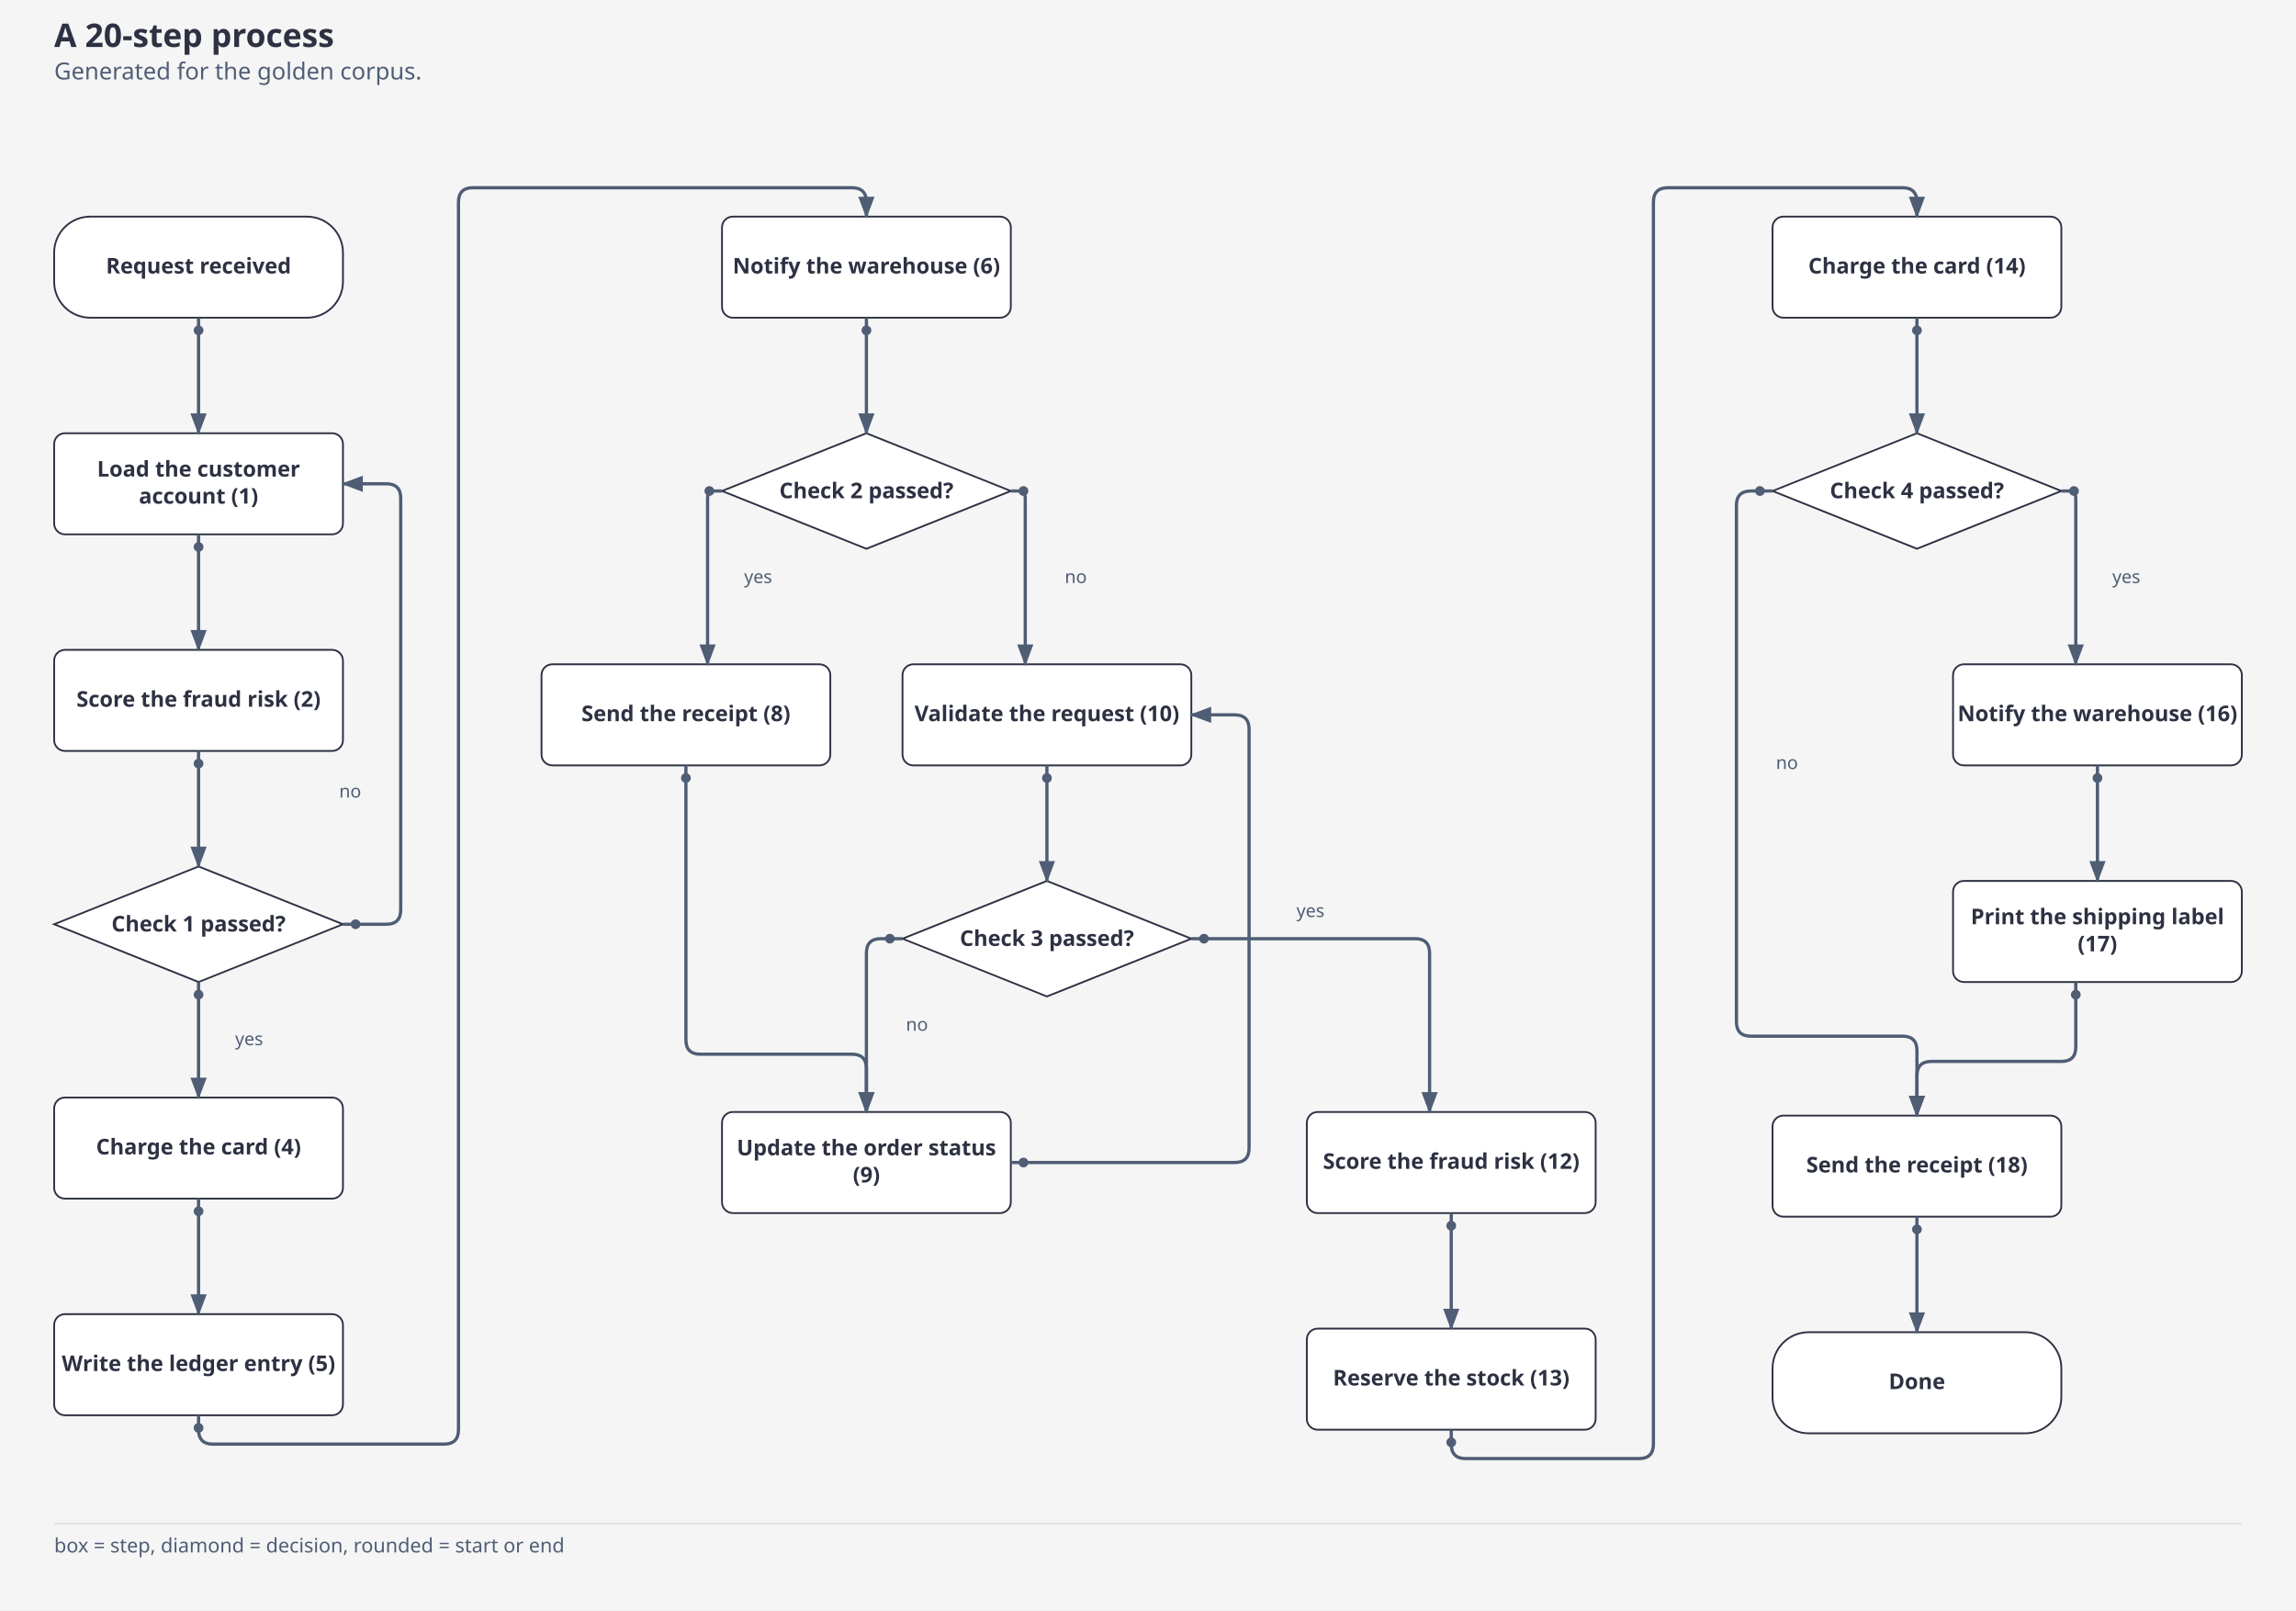
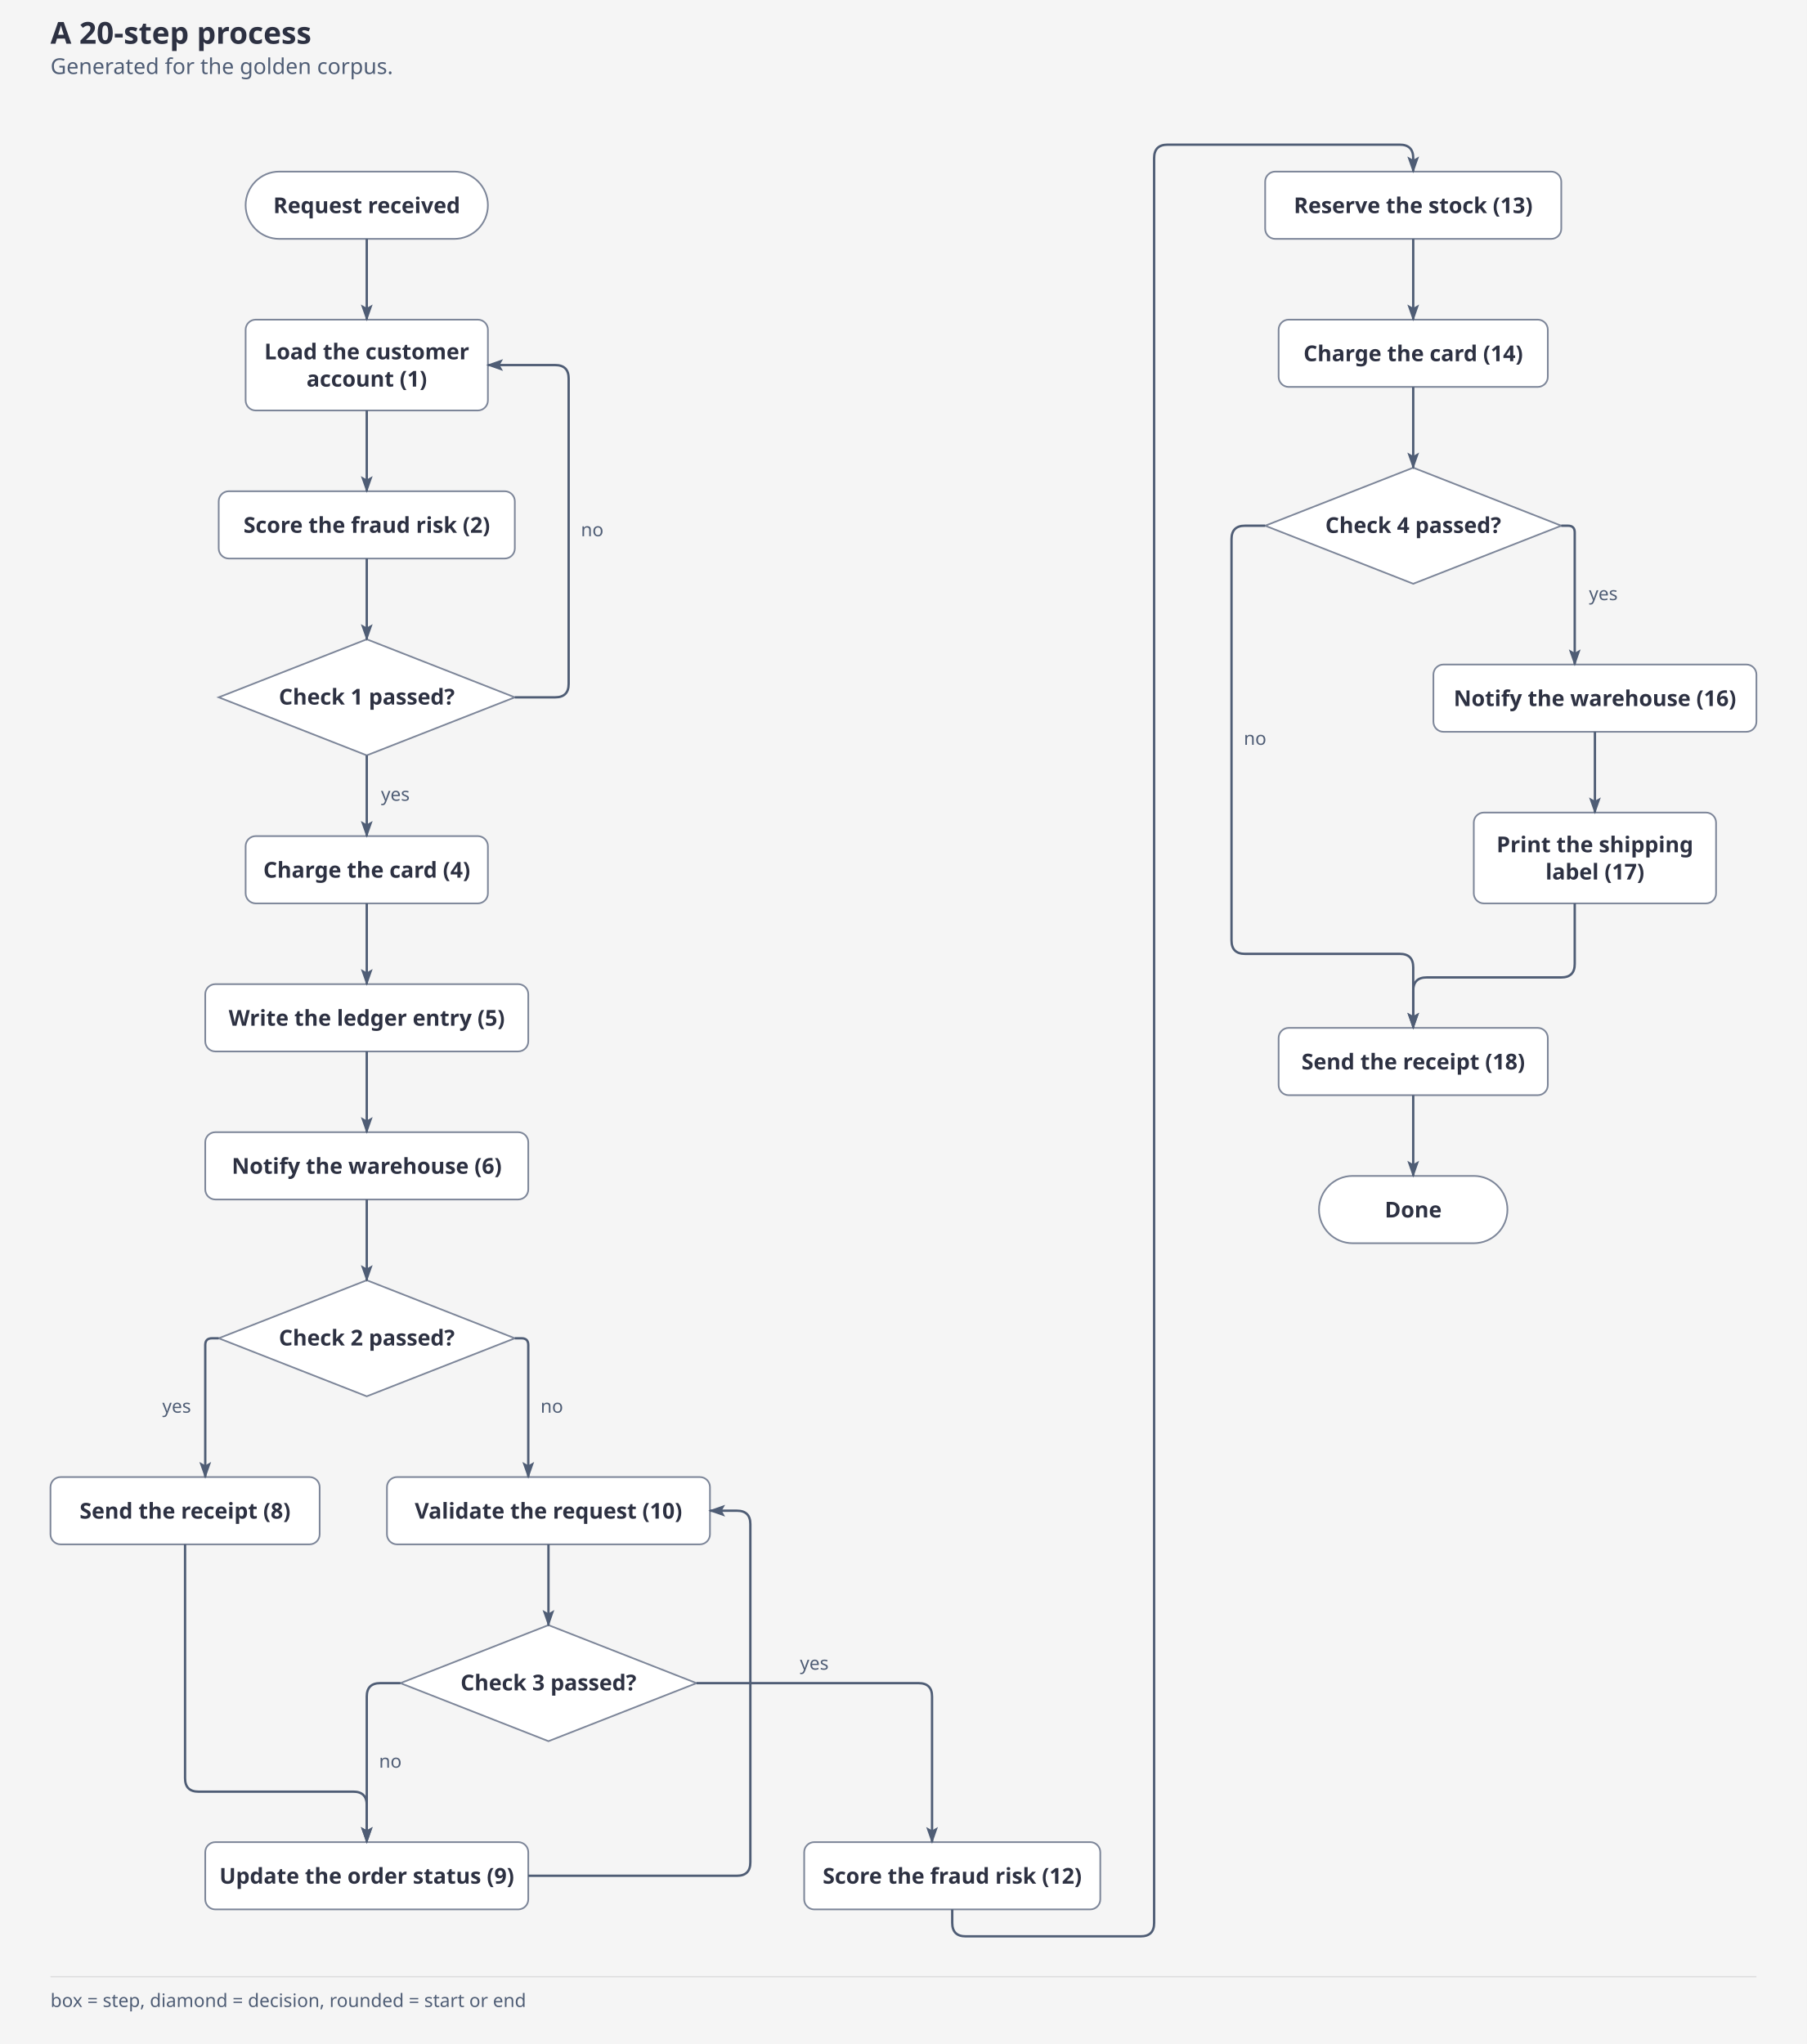
- <svg xmlns="http://www.w3.org/2000/svg" role="graphics-document" aria-roledescription="flow diagram" viewBox="0 0 1272 892" width="1272">
-   <rect width="1272" height="892" fill="#f5f5f5" aria-hidden="true" />
+ <svg xmlns="http://www.w3.org/2000/svg" role="graphics-document" aria-roledescription="flow diagram" viewBox="0 0 1074 1215" width="1074">
+   <rect width="1074" height="1215" fill="#f5f5f5" aria-hidden="true" />
  <defs>
-     <marker id="a" markerWidth="12" markerHeight="9" refX="11" refY="4.5" orient="auto" markerUnits="userSpaceOnUse">
-       <polygon points="0 0,12 4.5,0 9" fill="#4f5d75" />
+     <marker id="a" markerWidth="10" markerHeight="7" refX="9" refY="3.5" orient="auto" markerUnits="userSpaceOnUse">
+       <polygon points="0 0,10 3.5,0 7,2 3.5" fill="#4f5d75" />
    </marker>
-     <marker id="aa" markerWidth="12" markerHeight="9" refX="11" refY="4.5" orient="auto" markerUnits="userSpaceOnUse">
-       <polygon points="0 0,12 4.5,0 9" fill="#eb6c36" />
+     <marker id="aa" markerWidth="10" markerHeight="7" refX="9" refY="3.5" orient="auto" markerUnits="userSpaceOnUse">
+       <polygon points="0 0,10 3.5,0 7,2 3.5" fill="#eb6c36" />
    </marker>
-     <marker id="al" markerWidth="12" markerHeight="9" refX="11" refY="4.5" orient="auto" markerUnits="userSpaceOnUse">
-       <polygon points="0 0,12 4.5,0 9" fill="#2e5aa8" />
+     <marker id="al" markerWidth="10" markerHeight="7" refX="9" refY="3.5" orient="auto" markerUnits="userSpaceOnUse">
+       <polygon points="0 0,10 3.5,0 7,2 3.5" fill="#2e5aa8" />
    </marker>
-     <marker id="ar" markerWidth="12" markerHeight="9" refX="11" refY="4.5" orient="auto" markerUnits="userSpaceOnUse">
-       <polygon points="0 0,12 4.5,0 9" fill="#7a8399" />
+     <marker id="ar" markerWidth="10" markerHeight="7" refX="9" refY="3.5" orient="auto" markerUnits="userSpaceOnUse">
+       <polygon points="0 0,10 3.5,0 7,2 3.5" fill="#636c82" />
    </marker>
  </defs>
  <text x="30" y="26" font-size="18" font-weight="600" font-family="system-ui, 'Segoe UI', sans-serif" fill="#2d3142">A 20-step process</text>
  <text x="30" y="44" font-size="13" font-family="system-ui, 'Segoe UI', sans-serif" fill="#4f5d75">Generated for the golden corpus.</text>
-   <rect x="30" y="120" width="160" height="56" rx="20" fill="#f5f5f5" aria-hidden="true" />
-   <rect x="30" y="120" width="160" height="56" rx="20" fill="#ffffff" stroke="#2d3142" data-node="s0" data-label="Request received" role="graphics-symbol" aria-roledescription="start or end" aria-label="Request received" />
-   <text x="110" y="151.5" font-size="12" font-weight="600" font-family="system-ui, 'Segoe UI', sans-serif" fill="#2d3142" text-anchor="middle" aria-hidden="true">Request received</text>
-   <rect x="30" y="240" width="160" height="56" rx="6" fill="#f5f5f5" aria-hidden="true" />
-   <rect x="30" y="240" width="160" height="56" rx="6" fill="#ffffff" stroke="#2d3142" data-node="s1" data-label="Load the customer account (1)" role="graphics-symbol" aria-roledescription="box" aria-label="Load the customer account (1)" />
-   <text x="110" y="264" font-size="12" font-weight="600" font-family="system-ui, 'Segoe UI', sans-serif" fill="#2d3142" text-anchor="middle" aria-hidden="true">Load the customer</text>
-   <text x="110" y="279" font-size="12" font-weight="600" font-family="system-ui, 'Segoe UI', sans-serif" fill="#2d3142" text-anchor="middle" aria-hidden="true">account (1)</text>
-   <rect x="30" y="360" width="160" height="56" rx="6" fill="#f5f5f5" aria-hidden="true" />
-   <rect x="30" y="360" width="160" height="56" rx="6" fill="#ffffff" stroke="#2d3142" data-node="s2" data-label="Score the fraud risk (2)" role="graphics-symbol" aria-roledescription="box" aria-label="Score the fraud risk (2)" />
-   <text x="110" y="391.5" font-size="12" font-weight="600" font-family="system-ui, 'Segoe UI', sans-serif" fill="#2d3142" text-anchor="middle" aria-hidden="true">Score the fraud risk (2)</text>
-   <polygon points="110,480 190,512 110,544 30,512" fill="#f5f5f5" aria-hidden="true" />
-   <polygon points="110,480 190,512 110,544 30,512" fill="#ffffff" stroke="#2d3142" data-node="s3" data-label="Check 1 passed?" data-cx="110" data-cy="512" role="graphics-symbol" aria-roledescription="decision" aria-label="Check 1 passed?" />
-   <text x="110" y="516" font-size="12" font-weight="600" font-family="system-ui, 'Segoe UI', sans-serif" fill="#2d3142" text-anchor="middle" aria-hidden="true">Check 1 passed?</text>
-   <rect x="30" y="608" width="160" height="56" rx="6" fill="#f5f5f5" aria-hidden="true" />
-   <rect x="30" y="608" width="160" height="56" rx="6" fill="#ffffff" stroke="#2d3142" data-node="s4" data-label="Charge the card (4)" role="graphics-symbol" aria-roledescription="box" aria-label="Charge the card (4)" />
-   <text x="110" y="639.5" font-size="12" font-weight="600" font-family="system-ui, 'Segoe UI', sans-serif" fill="#2d3142" text-anchor="middle" aria-hidden="true">Charge the card (4)</text>
-   <rect x="30" y="728" width="160" height="56" rx="6" fill="#f5f5f5" aria-hidden="true" />
-   <rect x="30" y="728" width="160" height="56" rx="6" fill="#ffffff" stroke="#2d3142" data-node="s5" data-label="Write the ledger entry (5)" role="graphics-symbol" aria-roledescription="box" aria-label="Write the ledger entry (5)" />
-   <text x="110" y="759.5" font-size="12" font-weight="600" font-family="system-ui, 'Segoe UI', sans-serif" fill="#2d3142" text-anchor="middle" aria-hidden="true">Write the ledger entry (5)</text>
-   <rect x="400" y="120" width="160" height="56" rx="6" fill="#f5f5f5" aria-hidden="true" />
-   <rect x="400" y="120" width="160" height="56" rx="6" fill="#ffffff" stroke="#2d3142" data-node="s6" data-label="Notify the warehouse (6)" role="graphics-symbol" aria-roledescription="box" aria-label="Notify the warehouse (6)" />
-   <text x="480" y="151.5" font-size="12" font-weight="600" font-family="system-ui, 'Segoe UI', sans-serif" fill="#2d3142" text-anchor="middle" aria-hidden="true">Notify the warehouse (6)</text>
-   <polygon points="480,240 560,272 480,304 400,272" fill="#f5f5f5" aria-hidden="true" />
-   <polygon points="480,240 560,272 480,304 400,272" fill="#ffffff" stroke="#2d3142" data-node="s7" data-label="Check 2 passed?" data-cx="480" data-cy="272" role="graphics-symbol" aria-roledescription="decision" aria-label="Check 2 passed?" />
-   <text x="480" y="276" font-size="12" font-weight="600" font-family="system-ui, 'Segoe UI', sans-serif" fill="#2d3142" text-anchor="middle" aria-hidden="true">Check 2 passed?</text>
-   <rect x="300" y="368" width="160" height="56" rx="6" fill="#f5f5f5" aria-hidden="true" />
-   <rect x="300" y="368" width="160" height="56" rx="6" fill="#ffffff" stroke="#2d3142" data-node="s8" data-label="Send the receipt (8)" role="graphics-symbol" aria-roledescription="box" aria-label="Send the receipt (8)" />
-   <text x="380" y="399.5" font-size="12" font-weight="600" font-family="system-ui, 'Segoe UI', sans-serif" fill="#2d3142" text-anchor="middle" aria-hidden="true">Send the receipt (8)</text>
-   <rect x="400" y="616" width="160" height="56" rx="6" fill="#f5f5f5" aria-hidden="true" />
-   <rect x="400" y="616" width="160" height="56" rx="6" fill="#ffffff" stroke="#2d3142" data-node="s9" data-label="Update the order status (9)" role="graphics-symbol" aria-roledescription="box" aria-label="Update the order status (9)" />
-   <text x="480" y="640" font-size="12" font-weight="600" font-family="system-ui, 'Segoe UI', sans-serif" fill="#2d3142" text-anchor="middle" aria-hidden="true">Update the order status</text>
-   <text x="480" y="655" font-size="12" font-weight="600" font-family="system-ui, 'Segoe UI', sans-serif" fill="#2d3142" text-anchor="middle" aria-hidden="true">(9)</text>
-   <rect x="500" y="368" width="160" height="56" rx="6" fill="#f5f5f5" aria-hidden="true" />
-   <rect x="500" y="368" width="160" height="56" rx="6" fill="#ffffff" stroke="#2d3142" data-node="s10" data-label="Validate the request (10)" role="graphics-symbol" aria-roledescription="box" aria-label="Validate the request (10)" />
-   <text x="580" y="399.5" font-size="12" font-weight="600" font-family="system-ui, 'Segoe UI', sans-serif" fill="#2d3142" text-anchor="middle" aria-hidden="true">Validate the request (10)</text>
-   <polygon points="580,488 660,520 580,552 500,520" fill="#f5f5f5" aria-hidden="true" />
-   <polygon points="580,488 660,520 580,552 500,520" fill="#ffffff" stroke="#2d3142" data-node="s11" data-label="Check 3 passed?" data-cx="580" data-cy="520" role="graphics-symbol" aria-roledescription="decision" aria-label="Check 3 passed?" />
-   <text x="580" y="524" font-size="12" font-weight="600" font-family="system-ui, 'Segoe UI', sans-serif" fill="#2d3142" text-anchor="middle" aria-hidden="true">Check 3 passed?</text>
-   <rect x="724" y="616" width="160" height="56" rx="6" fill="#f5f5f5" aria-hidden="true" />
-   <rect x="724" y="616" width="160" height="56" rx="6" fill="#ffffff" stroke="#2d3142" data-node="s12" data-label="Score the fraud risk (12)" role="graphics-symbol" aria-roledescription="box" aria-label="Score the fraud risk (12)" />
-   <text x="804" y="647.5" font-size="12" font-weight="600" font-family="system-ui, 'Segoe UI', sans-serif" fill="#2d3142" text-anchor="middle" aria-hidden="true">Score the fraud risk (12)</text>
-   <rect x="724" y="736" width="160" height="56" rx="6" fill="#f5f5f5" aria-hidden="true" />
-   <rect x="724" y="736" width="160" height="56" rx="6" fill="#ffffff" stroke="#2d3142" data-node="s13" data-label="Reserve the stock (13)" role="graphics-symbol" aria-roledescription="box" aria-label="Reserve the stock (13)" />
-   <text x="804" y="767.5" font-size="12" font-weight="600" font-family="system-ui, 'Segoe UI', sans-serif" fill="#2d3142" text-anchor="middle" aria-hidden="true">Reserve the stock (13)</text>
-   <rect x="982" y="120" width="160" height="56" rx="6" fill="#f5f5f5" aria-hidden="true" />
-   <rect x="982" y="120" width="160" height="56" rx="6" fill="#ffffff" stroke="#2d3142" data-node="s14" data-label="Charge the card (14)" role="graphics-symbol" aria-roledescription="box" aria-label="Charge the card (14)" />
-   <text x="1062" y="151.5" font-size="12" font-weight="600" font-family="system-ui, 'Segoe UI', sans-serif" fill="#2d3142" text-anchor="middle" aria-hidden="true">Charge the card (14)</text>
-   <polygon points="1062,240 1142,272 1062,304 982,272" fill="#f5f5f5" aria-hidden="true" />
-   <polygon points="1062,240 1142,272 1062,304 982,272" fill="#ffffff" stroke="#2d3142" data-node="s15" data-label="Check 4 passed?" data-cx="1062" data-cy="272" role="graphics-symbol" aria-roledescription="decision" aria-label="Check 4 passed?" />
-   <text x="1062" y="276" font-size="12" font-weight="600" font-family="system-ui, 'Segoe UI', sans-serif" fill="#2d3142" text-anchor="middle" aria-hidden="true">Check 4 passed?</text>
-   <rect x="1082" y="368" width="160" height="56" rx="6" fill="#f5f5f5" aria-hidden="true" />
-   <rect x="1082" y="368" width="160" height="56" rx="6" fill="#ffffff" stroke="#2d3142" data-node="s16" data-label="Notify the warehouse (16)" role="graphics-symbol" aria-roledescription="box" aria-label="Notify the warehouse (16)" />
-   <text x="1162" y="399.5" font-size="12" font-weight="600" font-family="system-ui, 'Segoe UI', sans-serif" fill="#2d3142" text-anchor="middle" aria-hidden="true">Notify the warehouse (16)</text>
-   <rect x="1082" y="488" width="160" height="56" rx="6" fill="#f5f5f5" aria-hidden="true" />
-   <rect x="1082" y="488" width="160" height="56" rx="6" fill="#ffffff" stroke="#2d3142" data-node="s17" data-label="Print the shipping label (17)" role="graphics-symbol" aria-roledescription="box" aria-label="Print the shipping label (17)" />
-   <text x="1162" y="512" font-size="12" font-weight="600" font-family="system-ui, 'Segoe UI', sans-serif" fill="#2d3142" text-anchor="middle" aria-hidden="true">Print the shipping label</text>
-   <text x="1162" y="527" font-size="12" font-weight="600" font-family="system-ui, 'Segoe UI', sans-serif" fill="#2d3142" text-anchor="middle" aria-hidden="true">(17)</text>
-   <rect x="982" y="618" width="160" height="56" rx="6" fill="#f5f5f5" aria-hidden="true" />
-   <rect x="982" y="618" width="160" height="56" rx="6" fill="#ffffff" stroke="#2d3142" data-node="s18" data-label="Send the receipt (18)" role="graphics-symbol" aria-roledescription="box" aria-label="Send the receipt (18)" />
-   <text x="1062" y="649.5" font-size="12" font-weight="600" font-family="system-ui, 'Segoe UI', sans-serif" fill="#2d3142" text-anchor="middle" aria-hidden="true">Send the receipt (18)</text>
-   <rect x="982" y="738" width="160" height="56" rx="20" fill="#f5f5f5" aria-hidden="true" />
-   <rect x="982" y="738" width="160" height="56" rx="20" fill="#ffffff" stroke="#2d3142" data-node="s19" data-label="Done" role="graphics-symbol" aria-roledescription="start or end" aria-label="Done" />
-   <text x="1062" y="769.5" font-size="12" font-weight="600" font-family="system-ui, 'Segoe UI', sans-serif" fill="#2d3142" text-anchor="middle" aria-hidden="true">Done</text>
-   <path d="M110,176 L110,240" fill="none" stroke="#4f5d75" stroke-width="1.8" marker-end="url(#a)" data-from="s0" data-to="s1" data-label="" data-id="s0-&gt;s1" data-from-port="s" data-to-port="n" role="graphics-symbol" aria-roledescription="arrow" aria-label="Request received to Load the customer account (1)" />
-   <circle cx="110" cy="183" r="2.7" fill="#4f5d75" aria-hidden="true" />
-   <path d="M110,296 L110,360" fill="none" stroke="#4f5d75" stroke-width="1.8" marker-end="url(#a)" data-from="s1" data-to="s2" data-label="" data-id="s1-&gt;s2" data-from-port="s" data-to-port="n" role="graphics-symbol" aria-roledescription="arrow" aria-label="Load the customer account (1) to Score the fraud risk (2)" />
-   <circle cx="110" cy="303" r="2.7" fill="#4f5d75" aria-hidden="true" />
-   <path d="M110,416 L110,480" fill="none" stroke="#4f5d75" stroke-width="1.8" marker-end="url(#a)" data-from="s2" data-to="s3" data-label="" data-id="s2-&gt;s3" data-from-port="s" data-to-port="n" role="graphics-symbol" aria-roledescription="arrow" aria-label="Score the fraud risk (2) to Check 1 passed?" />
-   <circle cx="110" cy="423" r="2.7" fill="#4f5d75" aria-hidden="true" />
-   <path d="M190,512 L214,512 Q222,512 222,504 L222,276 Q222,268 214,268 L190,268" fill="none" stroke="#4f5d75" stroke-width="1.8" marker-end="url(#a)" data-from="s3" data-to="s1" data-label="no" data-id="s3-&gt;s1:no" data-from-port="e" data-to-port="e" role="graphics-symbol" aria-roledescription="arrow" aria-label="Check 1 passed? to Load the customer account (1): no" />
-   <circle cx="197" cy="512" r="2.7" fill="#4f5d75" aria-hidden="true" />
-   <path d="M110,544 L110,608" fill="none" stroke="#4f5d75" stroke-width="1.8" marker-end="url(#a)" data-from="s3" data-to="s4" data-label="yes" data-id="s3-&gt;s4:yes" data-from-port="s" data-to-port="n" role="graphics-symbol" aria-roledescription="arrow" aria-label="Check 1 passed? to Charge the card (4): yes" />
-   <circle cx="110" cy="551" r="2.7" fill="#4f5d75" aria-hidden="true" />
-   <path d="M110,664 L110,728" fill="none" stroke="#4f5d75" stroke-width="1.8" marker-end="url(#a)" data-from="s4" data-to="s5" data-label="" data-id="s4-&gt;s5" data-from-port="s" data-to-port="n" role="graphics-symbol" aria-roledescription="arrow" aria-label="Charge the card (4) to Write the ledger entry (5)" />
-   <circle cx="110" cy="671" r="2.7" fill="#4f5d75" aria-hidden="true" />
-   <path d="M110,784 L110,792 Q110,800 118,800 L246,800 Q254,800 254,792 L254,112 Q254,104 262,104 L472,104 Q480,104 480,112 L480,120" fill="none" stroke="#4f5d75" stroke-width="1.8" marker-end="url(#a)" data-from="s5" data-to="s6" data-label="" data-id="s5-&gt;s6" data-from-port="s" data-to-port="n" role="graphics-symbol" aria-roledescription="arrow" aria-label="Write the ledger entry (5) to Notify the warehouse (6)" />
-   <circle cx="110" cy="791" r="2.7" fill="#4f5d75" aria-hidden="true" />
-   <path d="M480,176 L480,240" fill="none" stroke="#4f5d75" stroke-width="1.8" marker-end="url(#a)" data-from="s6" data-to="s7" data-label="" data-id="s6-&gt;s7" data-from-port="s" data-to-port="n" role="graphics-symbol" aria-roledescription="arrow" aria-label="Notify the warehouse (6) to Check 2 passed?" />
-   <circle cx="480" cy="183" r="2.7" fill="#4f5d75" aria-hidden="true" />
-   <path d="M560,272 L564,272 Q568,272 568,276 L568,368" fill="none" stroke="#4f5d75" stroke-width="1.8" marker-end="url(#a)" data-from="s7" data-to="s10" data-label="no" data-id="s7-&gt;s10:no" data-from-port="e" data-to-port="n" role="graphics-symbol" aria-roledescription="arrow" aria-label="Check 2 passed? to Validate the request (10): no" />
-   <circle cx="567" cy="272" r="2.7" fill="#4f5d75" aria-hidden="true" />
-   <path d="M400,272 L396,272 Q392,272 392,276 L392,368" fill="none" stroke="#4f5d75" stroke-width="1.8" marker-end="url(#a)" data-from="s7" data-to="s8" data-label="yes" data-id="s7-&gt;s8:yes" data-from-port="w" data-to-port="n" role="graphics-symbol" aria-roledescription="arrow" aria-label="Check 2 passed? to Send the receipt (8): yes" />
-   <circle cx="393" cy="272" r="2.7" fill="#4f5d75" aria-hidden="true" />
-   <path d="M380,424 L380,576 Q380,584 388,584 L472,584 Q480,584 480,592 L480,616" fill="none" stroke="#4f5d75" stroke-width="1.8" marker-end="url(#a)" data-from="s8" data-to="s9" data-label="" data-id="s8-&gt;s9" data-from-port="s" data-to-port="n" role="graphics-symbol" aria-roledescription="arrow" aria-label="Send the receipt (8) to Update the order status (9)" />
-   <circle cx="380" cy="431" r="2.7" fill="#4f5d75" aria-hidden="true" />
-   <path d="M560,644 L684,644 Q692,644 692,636 L692,404 Q692,396 684,396 L660,396" fill="none" stroke="#4f5d75" stroke-width="1.8" marker-end="url(#a)" data-from="s9" data-to="s10" data-label="" data-id="s9-&gt;s10" data-from-port="e" data-to-port="e" role="graphics-symbol" aria-roledescription="arrow" aria-label="Update the order status (9) to Validate the request (10)" />
-   <circle cx="567" cy="644" r="2.7" fill="#4f5d75" aria-hidden="true" />
-   <path d="M580,424 L580,488" fill="none" stroke="#4f5d75" stroke-width="1.8" marker-end="url(#a)" data-from="s10" data-to="s11" data-label="" data-id="s10-&gt;s11" data-from-port="s" data-to-port="n" role="graphics-symbol" aria-roledescription="arrow" aria-label="Validate the request (10) to Check 3 passed?" />
-   <circle cx="580" cy="431" r="2.7" fill="#4f5d75" aria-hidden="true" />
-   <path d="M500,520 L488,520 Q480,520 480,528 L480,616" fill="none" stroke="#4f5d75" stroke-width="1.8" marker-end="url(#a)" data-from="s11" data-to="s9" data-label="no" data-id="s11-&gt;s9:no" data-from-port="w" data-to-port="n" role="graphics-symbol" aria-roledescription="arrow" aria-label="Check 3 passed? to Update the order status (9): no" />
-   <circle cx="493" cy="520" r="2.7" fill="#4f5d75" aria-hidden="true" />
-   <path d="M660,520 L784,520 Q792,520 792,528 L792,616" fill="none" stroke="#4f5d75" stroke-width="1.8" marker-end="url(#a)" data-from="s11" data-to="s12" data-label="yes" data-id="s11-&gt;s12:yes" data-from-port="e" data-to-port="n" role="graphics-symbol" aria-roledescription="arrow" aria-label="Check 3 passed? to Score the fraud risk (12): yes" />
-   <circle cx="667" cy="520" r="2.7" fill="#4f5d75" aria-hidden="true" />
-   <path d="M804,672 L804,736" fill="none" stroke="#4f5d75" stroke-width="1.8" marker-end="url(#a)" data-from="s12" data-to="s13" data-label="" data-id="s12-&gt;s13" data-from-port="s" data-to-port="n" role="graphics-symbol" aria-roledescription="arrow" aria-label="Score the fraud risk (12) to Reserve the stock (13)" />
-   <circle cx="804" cy="679" r="2.7" fill="#4f5d75" aria-hidden="true" />
-   <path d="M804,792 L804,800 Q804,808 812,808 L908,808 Q916,808 916,800 L916,112 Q916,104 924,104 L1054,104 Q1062,104 1062,112 L1062,120" fill="none" stroke="#4f5d75" stroke-width="1.8" marker-end="url(#a)" data-from="s13" data-to="s14" data-label="" data-id="s13-&gt;s14" data-from-port="s" data-to-port="n" role="graphics-symbol" aria-roledescription="arrow" aria-label="Reserve the stock (13) to Charge the card (14)" />
-   <circle cx="804" cy="799" r="2.7" fill="#4f5d75" aria-hidden="true" />
-   <path d="M1062,176 L1062,240" fill="none" stroke="#4f5d75" stroke-width="1.8" marker-end="url(#a)" data-from="s14" data-to="s15" data-label="" data-id="s14-&gt;s15" data-from-port="s" data-to-port="n" role="graphics-symbol" aria-roledescription="arrow" aria-label="Charge the card (14) to Check 4 passed?" />
-   <circle cx="1062" cy="183" r="2.7" fill="#4f5d75" aria-hidden="true" />
-   <path d="M982,272 L970,272 Q962,272 962,280 L962,566 Q962,574 970,574 L1054,574 Q1062,574 1062,582 L1062,618" fill="none" stroke="#4f5d75" stroke-width="1.8" marker-end="url(#a)" data-from="s15" data-to="s18" data-label="no" data-id="s15-&gt;s18:no" data-from-port="w" data-to-port="n" role="graphics-symbol" aria-roledescription="arrow" aria-label="Check 4 passed? to Send the receipt (18): no" />
-   <circle cx="975" cy="272" r="2.7" fill="#4f5d75" aria-hidden="true" />
-   <path d="M1142,272 L1146,272 Q1150,272 1150,276 L1150,368" fill="none" stroke="#4f5d75" stroke-width="1.8" marker-end="url(#a)" data-from="s15" data-to="s16" data-label="yes" data-id="s15-&gt;s16:yes" data-from-port="e" data-to-port="n" role="graphics-symbol" aria-roledescription="arrow" aria-label="Check 4 passed? to Notify the warehouse (16): yes" />
-   <circle cx="1149" cy="272" r="2.7" fill="#4f5d75" aria-hidden="true" />
-   <path d="M1162,424 L1162,488" fill="none" stroke="#4f5d75" stroke-width="1.8" marker-end="url(#a)" data-from="s16" data-to="s17" data-label="" data-id="s16-&gt;s17" data-from-port="s" data-to-port="n" role="graphics-symbol" aria-roledescription="arrow" aria-label="Notify the warehouse (16) to Print the shipping label (17)" />
-   <circle cx="1162" cy="431" r="2.7" fill="#4f5d75" aria-hidden="true" />
-   <path d="M1150,544 L1150,580 Q1150,588 1142,588 L1070,588 Q1062,588 1062,596 L1062,618" fill="none" stroke="#4f5d75" stroke-width="1.8" marker-end="url(#a)" data-from="s17" data-to="s18" data-label="" data-id="s17-&gt;s18" data-from-port="s" data-to-port="n" role="graphics-symbol" aria-roledescription="arrow" aria-label="Print the shipping label (17) to Send the receipt (18)" />
-   <circle cx="1150" cy="551" r="2.7" fill="#4f5d75" aria-hidden="true" />
-   <path d="M1062,674 L1062,738" fill="none" stroke="#4f5d75" stroke-width="1.8" marker-end="url(#a)" data-from="s18" data-to="s19" data-label="" data-id="s18-&gt;s19" data-from-port="s" data-to-port="n" role="graphics-symbol" aria-roledescription="arrow" aria-label="Send the receipt (18) to Done" />
-   <circle cx="1062" cy="681" r="2.7" fill="#4f5d75" aria-hidden="true" />
-   <rect x="174" y="429.8" width="40" height="16" rx="2" fill="#f5f5f5" aria-hidden="true" />
-   <text x="194" y="441.8" font-size="10" font-family="system-ui, 'Segoe UI', sans-serif" fill="#4f5d75" text-anchor="middle" aria-hidden="true">no</text>
-   <rect x="118" y="567" width="40" height="16" rx="2" fill="#f5f5f5" aria-hidden="true" />
-   <text x="138" y="579" font-size="10" font-family="system-ui, 'Segoe UI', sans-serif" fill="#4f5d75" text-anchor="middle" aria-hidden="true">yes</text>
-   <rect x="576" y="311" width="40" height="16" rx="2" fill="#f5f5f5" aria-hidden="true" />
-   <text x="596" y="323" font-size="10" font-family="system-ui, 'Segoe UI', sans-serif" fill="#4f5d75" text-anchor="middle" aria-hidden="true">no</text>
-   <rect x="400" y="311" width="40" height="16" rx="2" fill="#f5f5f5" aria-hidden="true" />
-   <text x="420" y="323" font-size="10" font-family="system-ui, 'Segoe UI', sans-serif" fill="#4f5d75" text-anchor="middle" aria-hidden="true">yes</text>
-   <rect x="488" y="559" width="40" height="16" rx="2" fill="#f5f5f5" aria-hidden="true" />
-   <text x="508" y="571" font-size="10" font-family="system-ui, 'Segoe UI', sans-serif" fill="#4f5d75" text-anchor="middle" aria-hidden="true">no</text>
-   <rect x="706" y="496" width="40" height="16" rx="2" fill="#f5f5f5" aria-hidden="true" />
-   <text x="726" y="508" font-size="10" font-family="system-ui, 'Segoe UI', sans-serif" fill="#4f5d75" text-anchor="middle" aria-hidden="true">yes</text>
-   <rect x="970" y="414" width="40" height="16" rx="2" fill="#f5f5f5" aria-hidden="true" />
-   <text x="990" y="426" font-size="10" font-family="system-ui, 'Segoe UI', sans-serif" fill="#4f5d75" text-anchor="middle" aria-hidden="true">no</text>
-   <rect x="1158" y="311" width="40" height="16" rx="2" fill="#f5f5f5" aria-hidden="true" />
-   <text x="1178" y="323" font-size="10" font-family="system-ui, 'Segoe UI', sans-serif" fill="#4f5d75" text-anchor="middle" aria-hidden="true">yes</text>
-   <line x1="30" y1="844" x2="1242" y2="844" stroke="rgba(45,49,66,0.12)" stroke-width=".8" aria-hidden="true" />
-   <text x="30" y="860" font-size="11" font-family="system-ui, 'Segoe UI', sans-serif" fill="#4f5d75">box = step, diamond = decision, rounded = start or end</text>
+   <rect x="146" y="102" width="144" height="40" rx="20" fill="#f5f5f5" aria-hidden="true" />
+   <rect x="146" y="102" width="144" height="40" rx="20" fill="#ffffff" stroke="#7d8699" data-node="s0" data-label="Request received" role="graphics-symbol" aria-roledescription="start or end" aria-label="Request received" />
+   <text x="218" y="126.7" font-size="13" font-weight="600" font-family="system-ui, 'Segoe UI', sans-serif" fill="#2d3142" text-anchor="middle" aria-hidden="true">Request received</text>
+   <rect x="146" y="190" width="144" height="54" rx="6" fill="#f5f5f5" aria-hidden="true" />
+   <rect x="146" y="190" width="144" height="54" rx="6" fill="#ffffff" stroke="#7d8699" data-node="s1" data-label="Load the customer account (1)" role="graphics-symbol" aria-roledescription="box" aria-label="Load the customer account (1)" />
+   <text x="218" y="213.6" font-size="13" font-weight="600" font-family="system-ui, 'Segoe UI', sans-serif" fill="#2d3142" text-anchor="middle" aria-hidden="true">Load the customer</text>
+   <text x="218" y="229.8" font-size="13" font-weight="600" font-family="system-ui, 'Segoe UI', sans-serif" fill="#2d3142" text-anchor="middle" aria-hidden="true">account (1)</text>
+   <rect x="130" y="292" width="176" height="40" rx="6" fill="#f5f5f5" aria-hidden="true" />
+   <rect x="130" y="292" width="176" height="40" rx="6" fill="#ffffff" stroke="#7d8699" data-node="s2" data-label="Score the fraud risk (2)" role="graphics-symbol" aria-roledescription="box" aria-label="Score the fraud risk (2)" />
+   <text x="218" y="316.7" font-size="13" font-weight="600" font-family="system-ui, 'Segoe UI', sans-serif" fill="#2d3142" text-anchor="middle" aria-hidden="true">Score the fraud risk (2)</text>
+   <polygon points="218,380 306,414.5 218,449 130,414.5" fill="#f5f5f5" aria-hidden="true" />
+   <polygon points="218,380 306,414.5 218,449 130,414.5" fill="#ffffff" stroke="#7d8699" data-node="s3" data-label="Check 1 passed?" data-cx="218" data-cy="414.5" role="graphics-symbol" aria-roledescription="decision" aria-label="Check 1 passed?" />
+   <text x="218" y="418.8" font-size="13" font-weight="600" font-family="system-ui, 'Segoe UI', sans-serif" fill="#2d3142" text-anchor="middle" aria-hidden="true">Check 1 passed?</text>
+   <rect x="146" y="497" width="144" height="40" rx="6" fill="#f5f5f5" aria-hidden="true" />
+   <rect x="146" y="497" width="144" height="40" rx="6" fill="#ffffff" stroke="#7d8699" data-node="s4" data-label="Charge the card (4)" role="graphics-symbol" aria-roledescription="box" aria-label="Charge the card (4)" />
+   <text x="218" y="521.7" font-size="13" font-weight="600" font-family="system-ui, 'Segoe UI', sans-serif" fill="#2d3142" text-anchor="middle" aria-hidden="true">Charge the card (4)</text>
+   <rect x="122" y="585" width="192" height="40" rx="6" fill="#f5f5f5" aria-hidden="true" />
+   <rect x="122" y="585" width="192" height="40" rx="6" fill="#ffffff" stroke="#7d8699" data-node="s5" data-label="Write the ledger entry (5)" role="graphics-symbol" aria-roledescription="box" aria-label="Write the ledger entry (5)" />
+   <text x="218" y="609.7" font-size="13" font-weight="600" font-family="system-ui, 'Segoe UI', sans-serif" fill="#2d3142" text-anchor="middle" aria-hidden="true">Write the ledger entry (5)</text>
+   <rect x="122" y="673" width="192" height="40" rx="6" fill="#f5f5f5" aria-hidden="true" />
+   <rect x="122" y="673" width="192" height="40" rx="6" fill="#ffffff" stroke="#7d8699" data-node="s6" data-label="Notify the warehouse (6)" role="graphics-symbol" aria-roledescription="box" aria-label="Notify the warehouse (6)" />
+   <text x="218" y="697.7" font-size="13" font-weight="600" font-family="system-ui, 'Segoe UI', sans-serif" fill="#2d3142" text-anchor="middle" aria-hidden="true">Notify the warehouse (6)</text>
+   <polygon points="218,761 306,795.5 218,830 130,795.5" fill="#f5f5f5" aria-hidden="true" />
+   <polygon points="218,761 306,795.5 218,830 130,795.5" fill="#ffffff" stroke="#7d8699" data-node="s7" data-label="Check 2 passed?" data-cx="218" data-cy="795.5" role="graphics-symbol" aria-roledescription="decision" aria-label="Check 2 passed?" />
+   <text x="218" y="799.8" font-size="13" font-weight="600" font-family="system-ui, 'Segoe UI', sans-serif" fill="#2d3142" text-anchor="middle" aria-hidden="true">Check 2 passed?</text>
+   <rect x="30" y="878" width="160" height="40" rx="6" fill="#f5f5f5" aria-hidden="true" />
+   <rect x="30" y="878" width="160" height="40" rx="6" fill="#ffffff" stroke="#7d8699" data-node="s8" data-label="Send the receipt (8)" role="graphics-symbol" aria-roledescription="box" aria-label="Send the receipt (8)" />
+   <text x="110" y="902.7" font-size="13" font-weight="600" font-family="system-ui, 'Segoe UI', sans-serif" fill="#2d3142" text-anchor="middle" aria-hidden="true">Send the receipt (8)</text>
+   <rect x="122" y="1095" width="192" height="40" rx="6" fill="#f5f5f5" aria-hidden="true" />
+   <rect x="122" y="1095" width="192" height="40" rx="6" fill="#ffffff" stroke="#7d8699" data-node="s9" data-label="Update the order status (9)" role="graphics-symbol" aria-roledescription="box" aria-label="Update the order status (9)" />
+   <text x="218" y="1119.7" font-size="13" font-weight="600" font-family="system-ui, 'Segoe UI', sans-serif" fill="#2d3142" text-anchor="middle" aria-hidden="true">Update the order status (9)</text>
+   <rect x="230" y="878" width="192" height="40" rx="6" fill="#f5f5f5" aria-hidden="true" />
+   <rect x="230" y="878" width="192" height="40" rx="6" fill="#ffffff" stroke="#7d8699" data-node="s10" data-label="Validate the request (10)" role="graphics-symbol" aria-roledescription="box" aria-label="Validate the request (10)" />
+   <text x="326" y="902.7" font-size="13" font-weight="600" font-family="system-ui, 'Segoe UI', sans-serif" fill="#2d3142" text-anchor="middle" aria-hidden="true">Validate the request (10)</text>
+   <polygon points="326,966 414,1000.5 326,1035 238,1000.5" fill="#f5f5f5" aria-hidden="true" />
+   <polygon points="326,966 414,1000.5 326,1035 238,1000.5" fill="#ffffff" stroke="#7d8699" data-node="s11" data-label="Check 3 passed?" data-cx="326" data-cy="1000.5" role="graphics-symbol" aria-roledescription="decision" aria-label="Check 3 passed?" />
+   <text x="326" y="1004.8" font-size="13" font-weight="600" font-family="system-ui, 'Segoe UI', sans-serif" fill="#2d3142" text-anchor="middle" aria-hidden="true">Check 3 passed?</text>
+   <rect x="478" y="1095" width="176" height="40" rx="6" fill="#f5f5f5" aria-hidden="true" />
+   <rect x="478" y="1095" width="176" height="40" rx="6" fill="#ffffff" stroke="#7d8699" data-node="s12" data-label="Score the fraud risk (12)" role="graphics-symbol" aria-roledescription="box" aria-label="Score the fraud risk (12)" />
+   <text x="566" y="1119.7" font-size="13" font-weight="600" font-family="system-ui, 'Segoe UI', sans-serif" fill="#2d3142" text-anchor="middle" aria-hidden="true">Score the fraud risk (12)</text>
+   <rect x="752" y="102" width="176" height="40" rx="6" fill="#f5f5f5" aria-hidden="true" />
+   <rect x="752" y="102" width="176" height="40" rx="6" fill="#ffffff" stroke="#7d8699" data-node="s13" data-label="Reserve the stock (13)" role="graphics-symbol" aria-roledescription="box" aria-label="Reserve the stock (13)" />
+   <text x="840" y="126.7" font-size="13" font-weight="600" font-family="system-ui, 'Segoe UI', sans-serif" fill="#2d3142" text-anchor="middle" aria-hidden="true">Reserve the stock (13)</text>
+   <rect x="760" y="190" width="160" height="40" rx="6" fill="#f5f5f5" aria-hidden="true" />
+   <rect x="760" y="190" width="160" height="40" rx="6" fill="#ffffff" stroke="#7d8699" data-node="s14" data-label="Charge the card (14)" role="graphics-symbol" aria-roledescription="box" aria-label="Charge the card (14)" />
+   <text x="840" y="214.7" font-size="13" font-weight="600" font-family="system-ui, 'Segoe UI', sans-serif" fill="#2d3142" text-anchor="middle" aria-hidden="true">Charge the card (14)</text>
+   <polygon points="840,278 928,312.5 840,347 752,312.5" fill="#f5f5f5" aria-hidden="true" />
+   <polygon points="840,278 928,312.5 840,347 752,312.5" fill="#ffffff" stroke="#7d8699" data-node="s15" data-label="Check 4 passed?" data-cx="840" data-cy="312.5" role="graphics-symbol" aria-roledescription="decision" aria-label="Check 4 passed?" />
+   <text x="840" y="316.8" font-size="13" font-weight="600" font-family="system-ui, 'Segoe UI', sans-serif" fill="#2d3142" text-anchor="middle" aria-hidden="true">Check 4 passed?</text>
+   <rect x="852" y="395" width="192" height="40" rx="6" fill="#f5f5f5" aria-hidden="true" />
+   <rect x="852" y="395" width="192" height="40" rx="6" fill="#ffffff" stroke="#7d8699" data-node="s16" data-label="Notify the warehouse (16)" role="graphics-symbol" aria-roledescription="box" aria-label="Notify the warehouse (16)" />
+   <text x="948" y="419.7" font-size="13" font-weight="600" font-family="system-ui, 'Segoe UI', sans-serif" fill="#2d3142" text-anchor="middle" aria-hidden="true">Notify the warehouse (16)</text>
+   <rect x="876" y="483" width="144" height="54" rx="6" fill="#f5f5f5" aria-hidden="true" />
+   <rect x="876" y="483" width="144" height="54" rx="6" fill="#ffffff" stroke="#7d8699" data-node="s17" data-label="Print the shipping label (17)" role="graphics-symbol" aria-roledescription="box" aria-label="Print the shipping label (17)" />
+   <text x="948" y="506.6" font-size="13" font-weight="600" font-family="system-ui, 'Segoe UI', sans-serif" fill="#2d3142" text-anchor="middle" aria-hidden="true">Print the shipping</text>
+   <text x="948" y="522.8" font-size="13" font-weight="600" font-family="system-ui, 'Segoe UI', sans-serif" fill="#2d3142" text-anchor="middle" aria-hidden="true">label (17)</text>
+   <rect x="760" y="611" width="160" height="40" rx="6" fill="#f5f5f5" aria-hidden="true" />
+   <rect x="760" y="611" width="160" height="40" rx="6" fill="#ffffff" stroke="#7d8699" data-node="s18" data-label="Send the receipt (18)" role="graphics-symbol" aria-roledescription="box" aria-label="Send the receipt (18)" />
+   <text x="840" y="635.7" font-size="13" font-weight="600" font-family="system-ui, 'Segoe UI', sans-serif" fill="#2d3142" text-anchor="middle" aria-hidden="true">Send the receipt (18)</text>
+   <rect x="784" y="699" width="112" height="40" rx="20" fill="#f5f5f5" aria-hidden="true" />
+   <rect x="784" y="699" width="112" height="40" rx="20" fill="#ffffff" stroke="#7d8699" data-node="s19" data-label="Done" role="graphics-symbol" aria-roledescription="start or end" aria-label="Done" />
+   <text x="840" y="723.7" font-size="13" font-weight="600" font-family="system-ui, 'Segoe UI', sans-serif" fill="#2d3142" text-anchor="middle" aria-hidden="true">Done</text>
+   <path d="M218,142 L218,190" fill="none" stroke="#4f5d75" stroke-width="1.4" marker-end="url(#a)" data-from="s0" data-to="s1" data-label="" data-id="s0-&gt;s1" data-from-port="s" data-to-port="n" role="graphics-symbol" aria-roledescription="arrow" aria-label="Request received to Load the customer account (1)" />
+   <path d="M218,244 L218,292" fill="none" stroke="#4f5d75" stroke-width="1.4" marker-end="url(#a)" data-from="s1" data-to="s2" data-label="" data-id="s1-&gt;s2" data-from-port="s" data-to-port="n" role="graphics-symbol" aria-roledescription="arrow" aria-label="Load the customer account (1) to Score the fraud risk (2)" />
+   <path d="M218,332 L218,380" fill="none" stroke="#4f5d75" stroke-width="1.4" marker-end="url(#a)" data-from="s2" data-to="s3" data-label="" data-id="s2-&gt;s3" data-from-port="s" data-to-port="n" role="graphics-symbol" aria-roledescription="arrow" aria-label="Score the fraud risk (2) to Check 1 passed?" />
+   <path d="M306,414.5 L330,414.5 Q338,414.5 338,406.5 L338,225 Q338,217 330,217 L290,217" fill="none" stroke="#4f5d75" stroke-width="1.4" marker-end="url(#a)" data-from="s3" data-to="s1" data-label="no" data-id="s3-&gt;s1:no" data-from-port="e" data-to-port="e" role="graphics-symbol" aria-roledescription="arrow" aria-label="Check 1 passed? to Load the customer account (1): no" />
+   <path d="M218,449 L218,497" fill="none" stroke="#4f5d75" stroke-width="1.4" marker-end="url(#a)" data-from="s3" data-to="s4" data-label="yes" data-id="s3-&gt;s4:yes" data-from-port="s" data-to-port="n" role="graphics-symbol" aria-roledescription="arrow" aria-label="Check 1 passed? to Charge the card (4): yes" />
+   <path d="M218,537 L218,585" fill="none" stroke="#4f5d75" stroke-width="1.4" marker-end="url(#a)" data-from="s4" data-to="s5" data-label="" data-id="s4-&gt;s5" data-from-port="s" data-to-port="n" role="graphics-symbol" aria-roledescription="arrow" aria-label="Charge the card (4) to Write the ledger entry (5)" />
+   <path d="M218,625 L218,673" fill="none" stroke="#4f5d75" stroke-width="1.4" marker-end="url(#a)" data-from="s5" data-to="s6" data-label="" data-id="s5-&gt;s6" data-from-port="s" data-to-port="n" role="graphics-symbol" aria-roledescription="arrow" aria-label="Write the ledger entry (5) to Notify the warehouse (6)" />
+   <path d="M218,713 L218,761" fill="none" stroke="#4f5d75" stroke-width="1.4" marker-end="url(#a)" data-from="s6" data-to="s7" data-label="" data-id="s6-&gt;s7" data-from-port="s" data-to-port="n" role="graphics-symbol" aria-roledescription="arrow" aria-label="Notify the warehouse (6) to Check 2 passed?" />
+   <path d="M306,795.5 L310,795.5 Q314,795.5 314,799.5 L314,878" fill="none" stroke="#4f5d75" stroke-width="1.4" marker-end="url(#a)" data-from="s7" data-to="s10" data-label="no" data-id="s7-&gt;s10:no" data-from-port="e" data-to-port="n" role="graphics-symbol" aria-roledescription="arrow" aria-label="Check 2 passed? to Validate the request (10): no" />
+   <path d="M130,795.5 L126,795.5 Q122,795.5 122,799.5 L122,878" fill="none" stroke="#4f5d75" stroke-width="1.4" marker-end="url(#a)" data-from="s7" data-to="s8" data-label="yes" data-id="s7-&gt;s8:yes" data-from-port="w" data-to-port="n" role="graphics-symbol" aria-roledescription="arrow" aria-label="Check 2 passed? to Send the receipt (8): yes" />
+   <path d="M110,918 L110,1057 Q110,1065 118,1065 L210,1065 Q218,1065 218,1073 L218,1095" fill="none" stroke="#4f5d75" stroke-width="1.4" marker-end="url(#a)" data-from="s8" data-to="s9" data-label="" data-id="s8-&gt;s9" data-from-port="s" data-to-port="n" role="graphics-symbol" aria-roledescription="arrow" aria-label="Send the receipt (8) to Update the order status (9)" />
+   <path d="M314,1115 L438,1115 Q446,1115 446,1107 L446,906 Q446,898 438,898 L422,898" fill="none" stroke="#4f5d75" stroke-width="1.4" marker-end="url(#a)" data-from="s9" data-to="s10" data-label="" data-id="s9-&gt;s10" data-from-port="e" data-to-port="e" role="graphics-symbol" aria-roledescription="arrow" aria-label="Update the order status (9) to Validate the request (10)" />
+   <path d="M326,918 L326,966" fill="none" stroke="#4f5d75" stroke-width="1.4" marker-end="url(#a)" data-from="s10" data-to="s11" data-label="" data-id="s10-&gt;s11" data-from-port="s" data-to-port="n" role="graphics-symbol" aria-roledescription="arrow" aria-label="Validate the request (10) to Check 3 passed?" />
+   <path d="M238,1000.5 L226,1000.5 Q218,1000.5 218,1008.5 L218,1095" fill="none" stroke="#4f5d75" stroke-width="1.4" marker-end="url(#a)" data-from="s11" data-to="s9" data-label="no" data-id="s11-&gt;s9:no" data-from-port="w" data-to-port="n" role="graphics-symbol" aria-roledescription="arrow" aria-label="Check 3 passed? to Update the order status (9): no" />
+   <path d="M414,1000.5 L546,1000.5 Q554,1000.5 554,1008.5 L554,1095" fill="none" stroke="#4f5d75" stroke-width="1.4" marker-end="url(#a)" data-from="s11" data-to="s12" data-label="yes" data-id="s11-&gt;s12:yes" data-from-port="e" data-to-port="n" role="graphics-symbol" aria-roledescription="arrow" aria-label="Check 3 passed? to Score the fraud risk (12): yes" />
+   <path d="M566,1135 L566,1143 Q566,1151 574,1151 L678,1151 Q686,1151 686,1143 L686,94 Q686,86 694,86 L832,86 Q840,86 840,94 L840,102" fill="none" stroke="#4f5d75" stroke-width="1.4" marker-end="url(#a)" data-from="s12" data-to="s13" data-label="" data-id="s12-&gt;s13" data-from-port="s" data-to-port="n" role="graphics-symbol" aria-roledescription="arrow" aria-label="Score the fraud risk (12) to Reserve the stock (13)" />
+   <path d="M840,142 L840,190" fill="none" stroke="#4f5d75" stroke-width="1.4" marker-end="url(#a)" data-from="s13" data-to="s14" data-label="" data-id="s13-&gt;s14" data-from-port="s" data-to-port="n" role="graphics-symbol" aria-roledescription="arrow" aria-label="Reserve the stock (13) to Charge the card (14)" />
+   <path d="M840,230 L840,278" fill="none" stroke="#4f5d75" stroke-width="1.4" marker-end="url(#a)" data-from="s14" data-to="s15" data-label="" data-id="s14-&gt;s15" data-from-port="s" data-to-port="n" role="graphics-symbol" aria-roledescription="arrow" aria-label="Charge the card (14) to Check 4 passed?" />
+   <path d="M752,312.5 L740,312.5 Q732,312.5 732,320.5 L732,559 Q732,567 740,567 L832,567 Q840,567 840,575 L840,611" fill="none" stroke="#4f5d75" stroke-width="1.4" marker-end="url(#a)" data-from="s15" data-to="s18" data-label="no" data-id="s15-&gt;s18:no" data-from-port="w" data-to-port="n" role="graphics-symbol" aria-roledescription="arrow" aria-label="Check 4 passed? to Send the receipt (18): no" />
+   <path d="M928,312.5 L932,312.5 Q936,312.5 936,316.5 L936,395" fill="none" stroke="#4f5d75" stroke-width="1.4" marker-end="url(#a)" data-from="s15" data-to="s16" data-label="yes" data-id="s15-&gt;s16:yes" data-from-port="e" data-to-port="n" role="graphics-symbol" aria-roledescription="arrow" aria-label="Check 4 passed? to Notify the warehouse (16): yes" />
+   <path d="M948,435 L948,483" fill="none" stroke="#4f5d75" stroke-width="1.4" marker-end="url(#a)" data-from="s16" data-to="s17" data-label="" data-id="s16-&gt;s17" data-from-port="s" data-to-port="n" role="graphics-symbol" aria-roledescription="arrow" aria-label="Notify the warehouse (16) to Print the shipping label (17)" />
+   <path d="M936,537 L936,573 Q936,581 928,581 L848,581 Q840,581 840,589 L840,611" fill="none" stroke="#4f5d75" stroke-width="1.4" marker-end="url(#a)" data-from="s17" data-to="s18" data-label="" data-id="s17-&gt;s18" data-from-port="s" data-to-port="n" role="graphics-symbol" aria-roledescription="arrow" aria-label="Print the shipping label (17) to Send the receipt (18)" />
+   <path d="M840,651 L840,699" fill="none" stroke="#4f5d75" stroke-width="1.4" marker-end="url(#a)" data-from="s18" data-to="s19" data-label="" data-id="s18-&gt;s19" data-from-port="s" data-to-port="n" role="graphics-symbol" aria-roledescription="arrow" aria-label="Send the receipt (18) to Done" />
+   <rect x="342" y="306.75" width="20" height="16" rx="2" fill="#f5f5f5" aria-hidden="true" />
+   <text x="352" y="318.75" font-size="11" font-family="system-ui, 'Segoe UI', sans-serif" fill="#4f5d75" text-anchor="middle" aria-hidden="true">no</text>
+   <rect x="222" y="464" width="26" height="16" rx="2" fill="#f5f5f5" aria-hidden="true" />
+   <text x="235" y="476" font-size="11" font-family="system-ui, 'Segoe UI', sans-serif" fill="#4f5d75" text-anchor="middle" aria-hidden="true">yes</text>
+   <rect x="318" y="827.75" width="20" height="16" rx="2" fill="#f5f5f5" aria-hidden="true" />
+   <text x="328" y="839.75" font-size="11" font-family="system-ui, 'Segoe UI', sans-serif" fill="#4f5d75" text-anchor="middle" aria-hidden="true">no</text>
+   <rect x="92" y="827.75" width="26" height="16" rx="2" fill="#f5f5f5" aria-hidden="true" />
+   <text x="105" y="839.75" font-size="11" font-family="system-ui, 'Segoe UI', sans-serif" fill="#4f5d75" text-anchor="middle" aria-hidden="true">yes</text>
+   <rect x="222" y="1038.75" width="20" height="16" rx="2" fill="#f5f5f5" aria-hidden="true" />
+   <text x="232" y="1050.75" font-size="11" font-family="system-ui, 'Segoe UI', sans-serif" fill="#4f5d75" text-anchor="middle" aria-hidden="true">no</text>
+   <rect x="471" y="980.5" width="26" height="16" rx="2" fill="#f5f5f5" aria-hidden="true" />
+   <text x="484" y="992.5" font-size="11" font-family="system-ui, 'Segoe UI', sans-serif" fill="#4f5d75" text-anchor="middle" aria-hidden="true">yes</text>
+   <rect x="736" y="430.75" width="20" height="16" rx="2" fill="#f5f5f5" aria-hidden="true" />
+   <text x="746" y="442.75" font-size="11" font-family="system-ui, 'Segoe UI', sans-serif" fill="#4f5d75" text-anchor="middle" aria-hidden="true">no</text>
+   <rect x="940" y="344.75" width="26" height="16" rx="2" fill="#f5f5f5" aria-hidden="true" />
+   <text x="953" y="356.75" font-size="11" font-family="system-ui, 'Segoe UI', sans-serif" fill="#4f5d75" text-anchor="middle" aria-hidden="true">yes</text>
+   <line x1="30" y1="1175" x2="1044" y2="1175" stroke="rgba(45,49,66,0.12)" stroke-width=".8" aria-hidden="true" />
+   <text x="30" y="1193" font-size="11" font-family="system-ui, 'Segoe UI', sans-serif" fill="#4f5d75">box = step, diamond = decision, rounded = start or end</text>
</svg>
